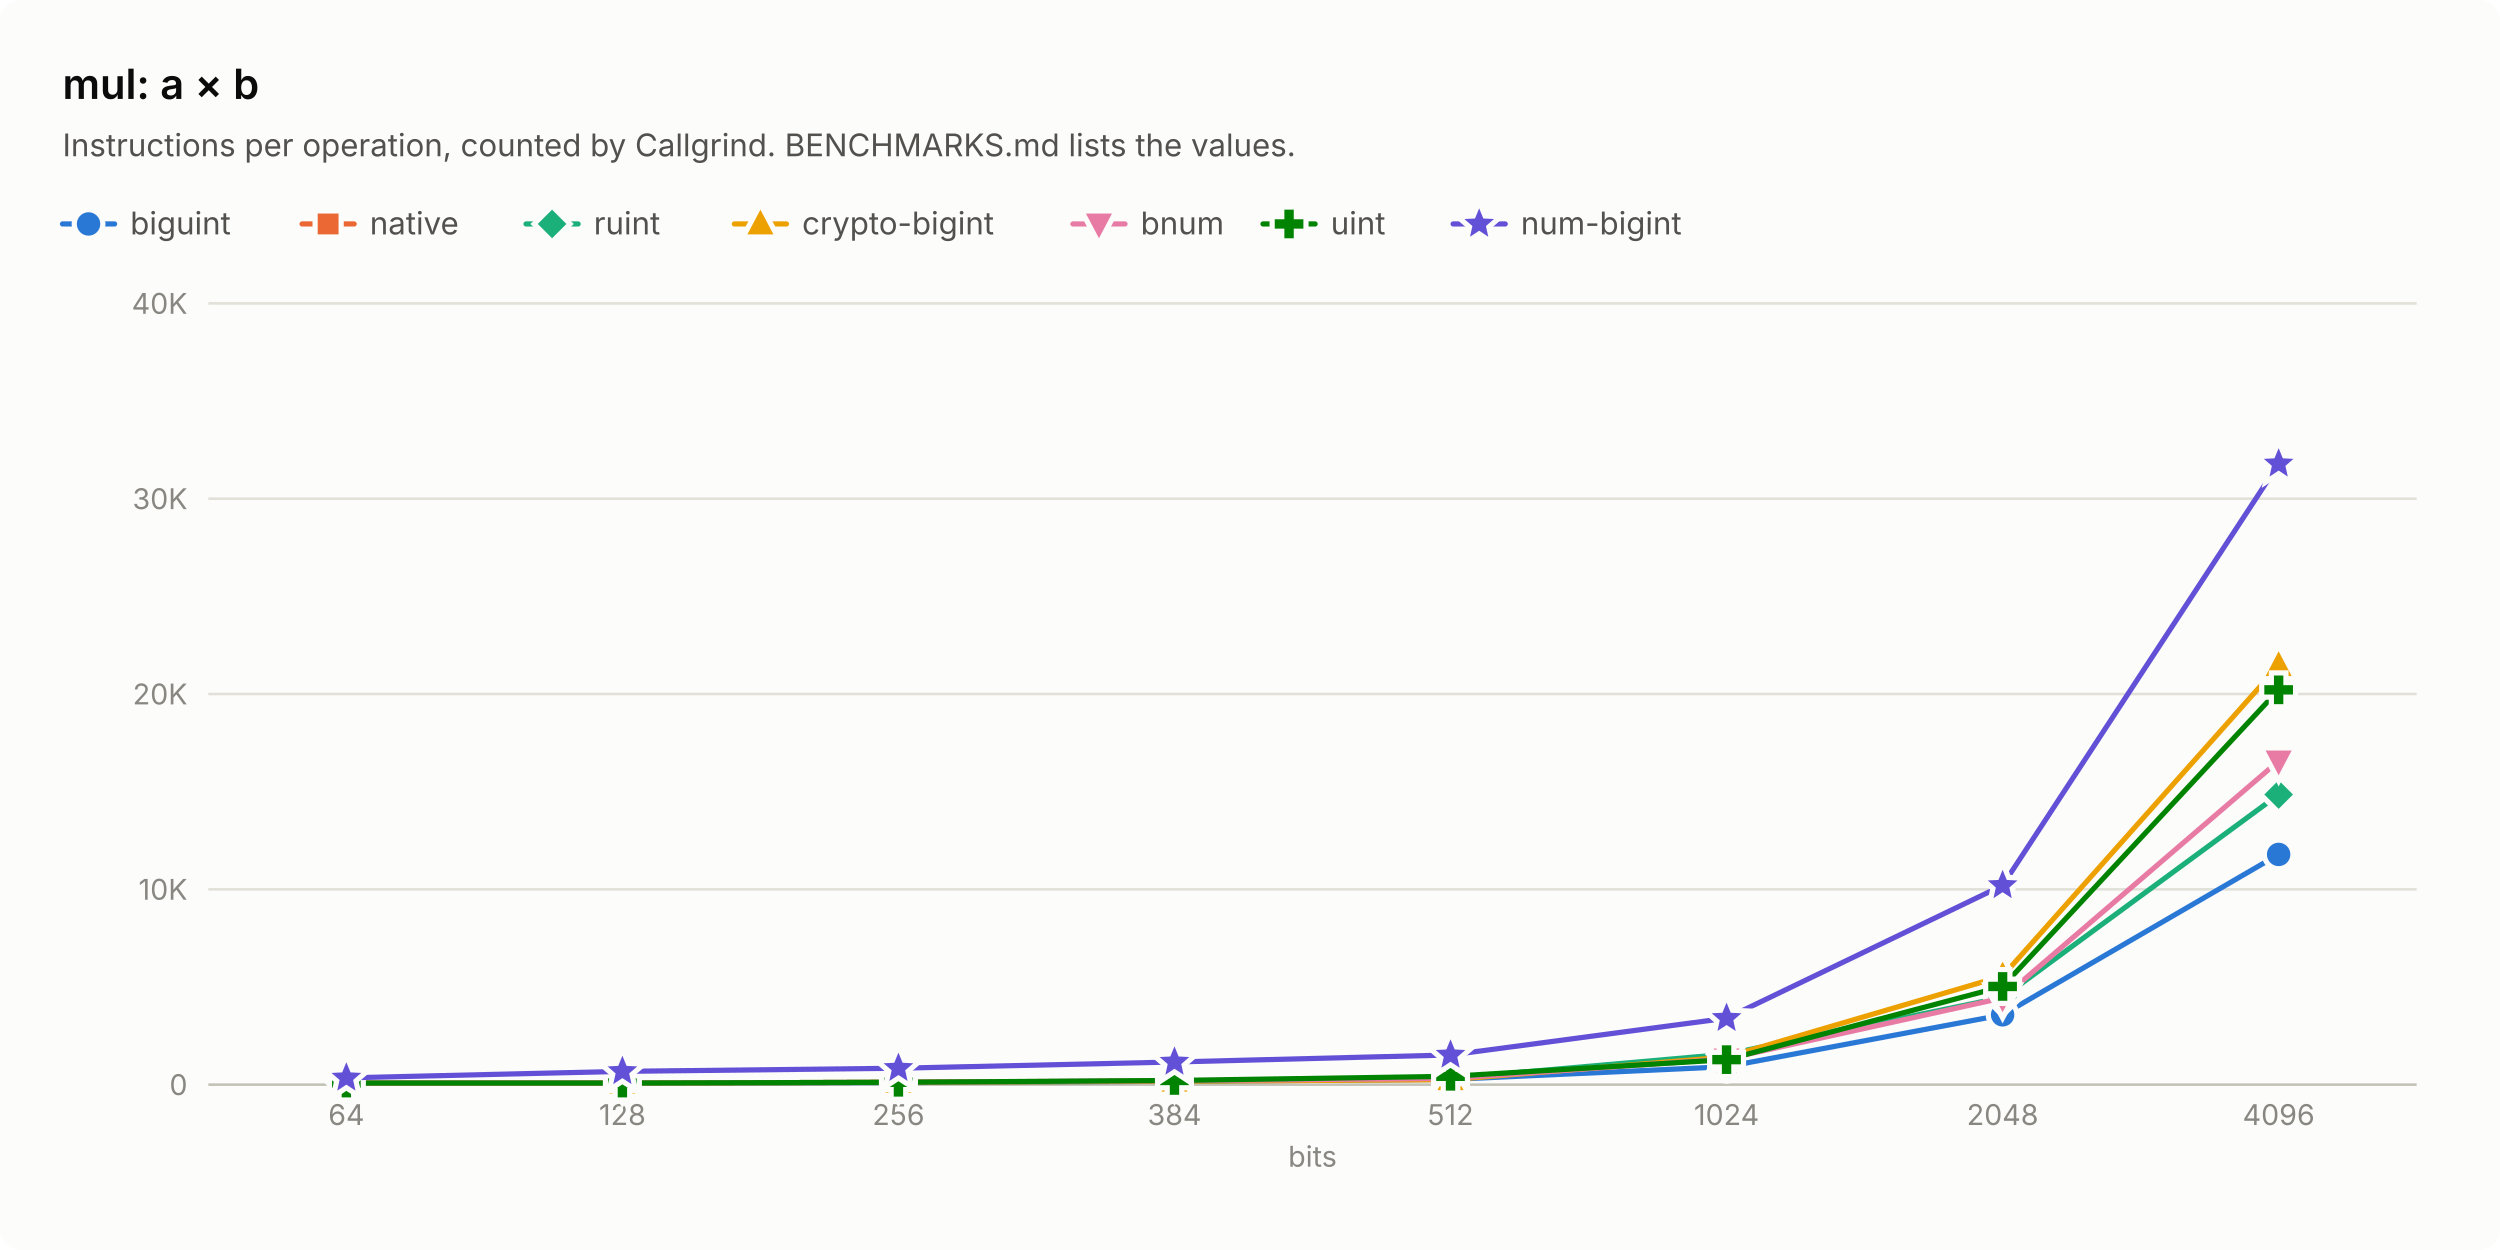
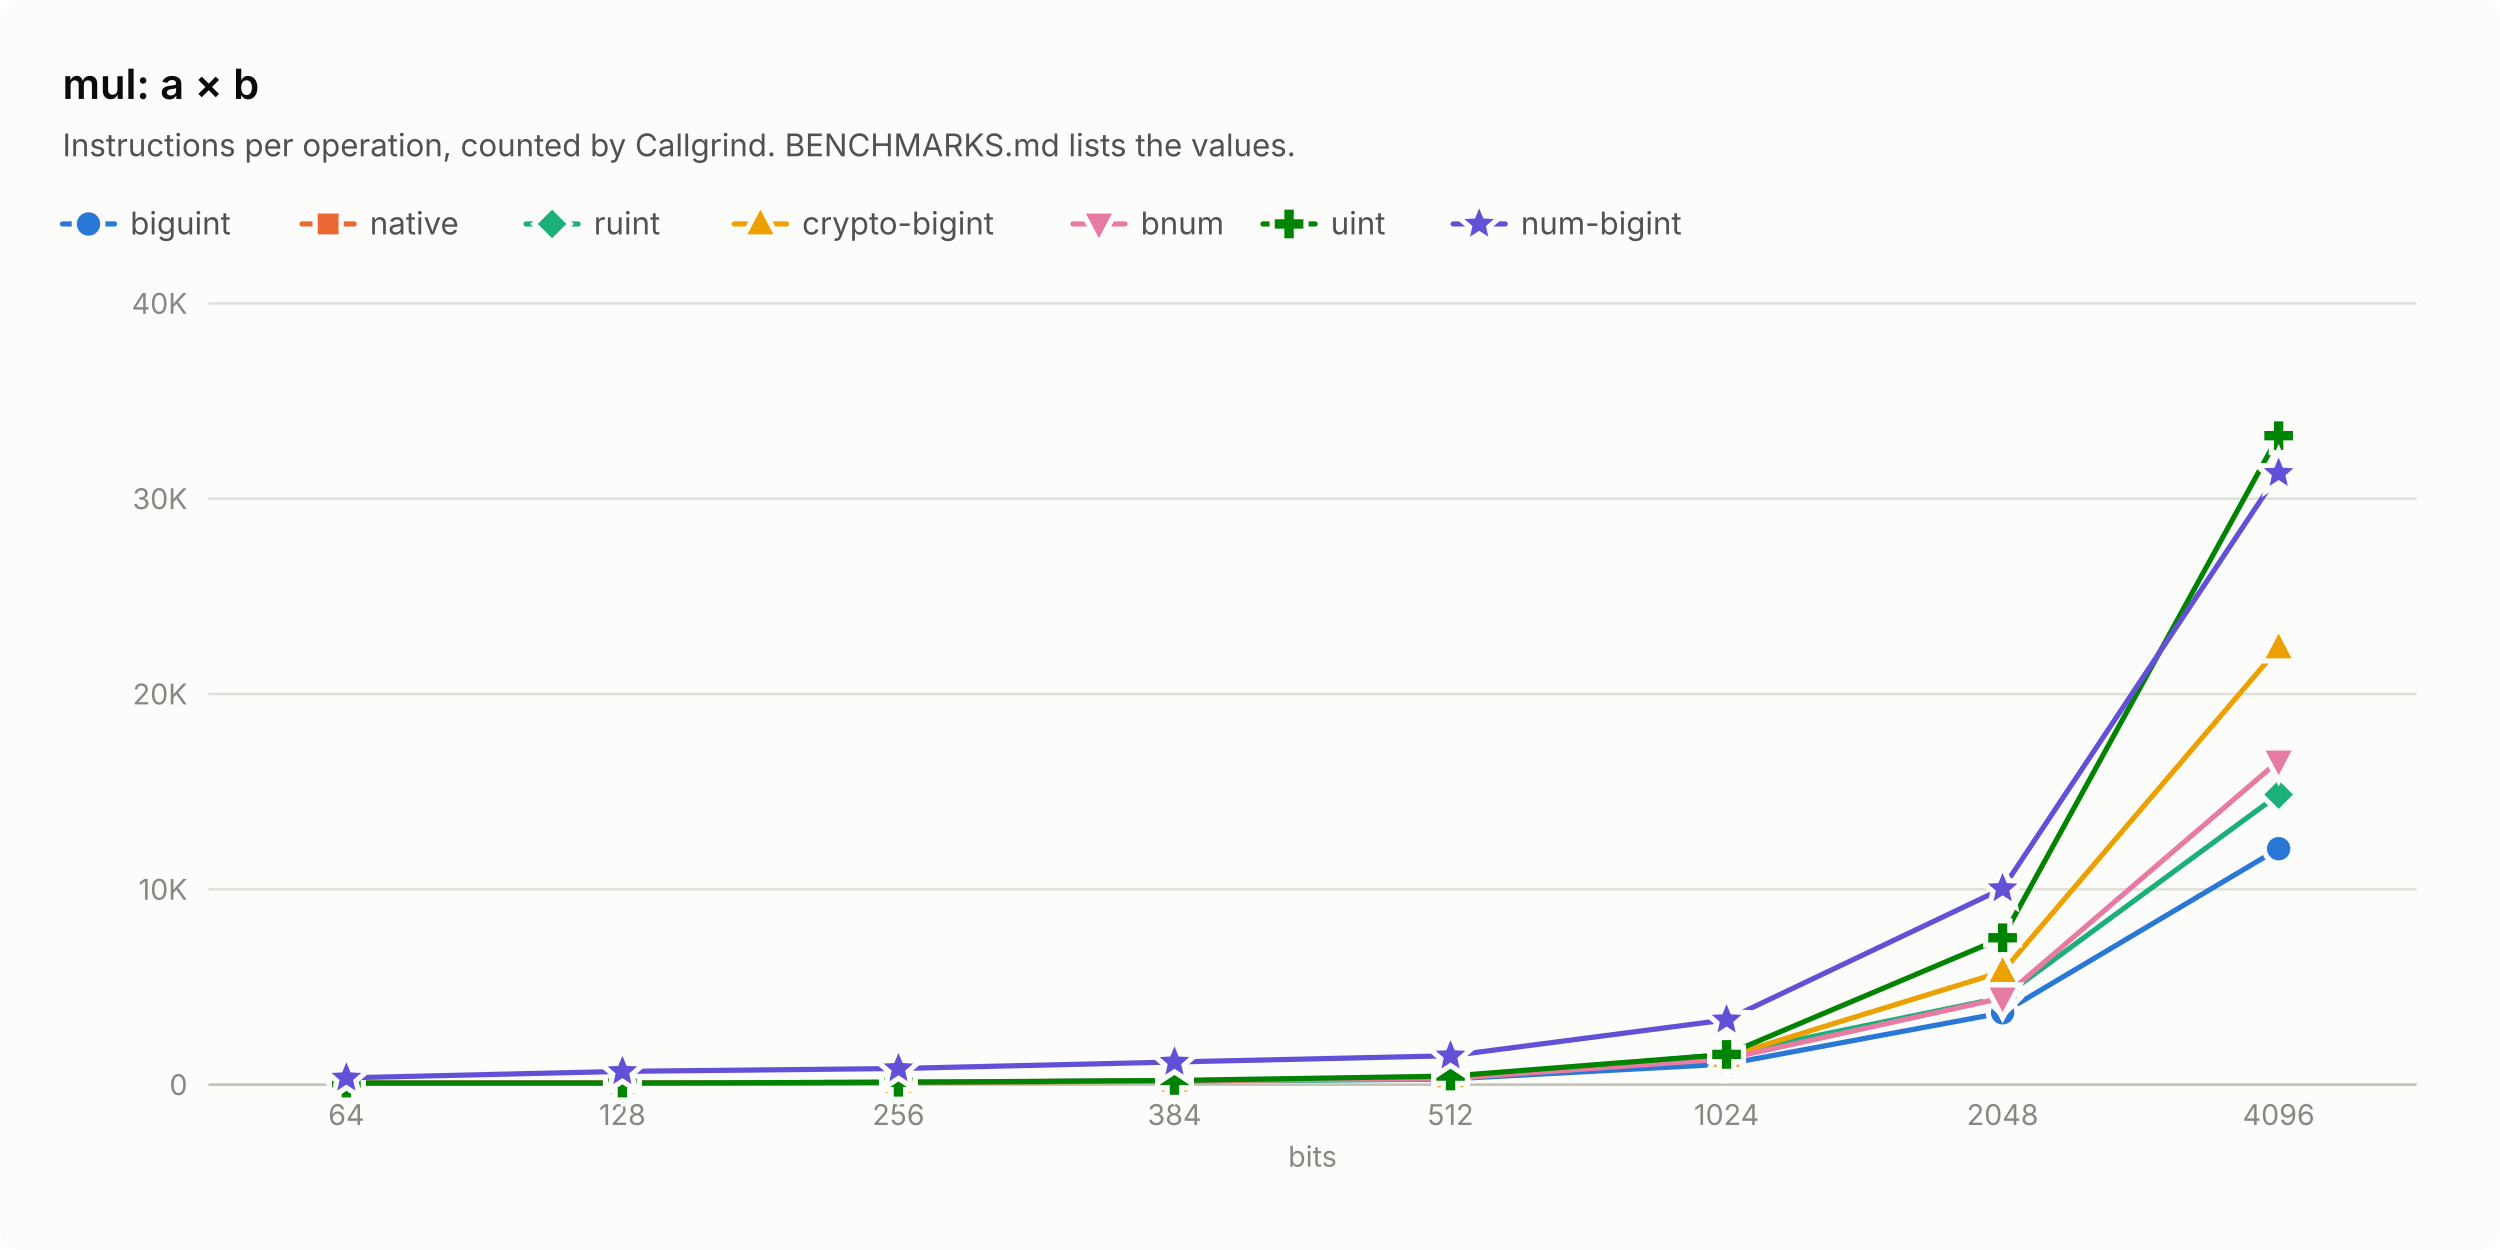
<svg xmlns="http://www.w3.org/2000/svg" width="960" height="480" viewBox="0 0 960 480" role="img" aria-labelledby="title description">
  <style>.grid,.axis{stroke-width:1}.title{font:600 16px system-ui, -apple-system, "Segoe UI", sans-serif}.subtitle,.legend{font:12px system-ui, -apple-system, "Segoe UI", sans-serif}.tick{font:11px system-ui, -apple-system, "Segoe UI", sans-serif;font-variant-numeric:tabular-nums}.line{fill:none;stroke-width:2;stroke-linejoin:round;stroke-linecap:round}.marker{stroke-width:4;paint-order:stroke}.surface{fill:#fcfcfb}.grid{stroke:#e1e0d9}.axis{stroke:#c3c2b7}.title{fill:#0b0b0b}.subtitle,.legend{fill:#52514e}.tick{fill:#898781}.marker{stroke:#fcfcfb}.c0 .line{stroke:#2a78d6}.c0 .marker{fill:#2a78d6}.c1 .line{stroke:#eb6834}.c1 .marker{fill:#eb6834}.c2 .line{stroke:#1baf7a}.c2 .marker{fill:#1baf7a}.c3 .line{stroke:#eda100}.c3 .marker{fill:#eda100}.c4 .line{stroke:#e87ba4}.c4 .marker{fill:#e87ba4}.c5 .line{stroke:#008300}.c5 .marker{fill:#008300}.c6 .line{stroke:#6250d6}.c6 .marker{fill:#6250d6}@media (prefers-color-scheme: dark){.surface{fill:#1a1a19}.grid{stroke:#2c2c2a}.axis{stroke:#383835}.title{fill:#f0efec}.subtitle,.legend{fill:#c3c2b7}.tick{fill:#898781}.marker{stroke:#1a1a19}.c0 .line{stroke:#3987e5}.c0 .marker{fill:#3987e5}.c1 .line{stroke:#d95926}.c1 .marker{fill:#d95926}.c2 .line{stroke:#199e70}.c2 .marker{fill:#199e70}.c3 .line{stroke:#c98500}.c3 .marker{fill:#c98500}.c4 .line{stroke:#d55181}.c4 .marker{fill:#d55181}.c5 .line{stroke:#008300}.c5 .marker{fill:#008300}.c6 .line{stroke:#9085e9}.c6 .marker{fill:#9085e9}}</style>
  <rect class="surface" width="960" height="480" rx="8" />
  <text class="title" x="24" y="38">mul: a × b</text>
  <text class="subtitle" x="24" y="60">Instructions per operation, counted by Callgrind. BENCHMARKS.md lists the values.</text>
  <g class="c0">
    <path class="line" d="M24,86h20" />
    <path class="marker" transform="translate(34,86)" d="M0,-4.5A4.5,4.5 0 1 1 0,4.5A4.5,4.5 0 1 1 0,-4.5Z" />
  </g>
  <text class="legend" x="50" y="90">biguint</text>
  <g class="c1">
    <path class="line" d="M116,86h20" />
    <path class="marker" transform="translate(126,86)" d="M-4,-4H4V4H-4Z" />
  </g>
  <text class="legend" x="142" y="90">native</text>
  <g class="c2">
    <path class="line" d="M202,86h20" />
    <path class="marker" transform="translate(212,86)" d="M0,-5.5L5.5,0L0,5.5L-5.5,0Z" />
  </g>
  <text class="legend" x="228" y="90">ruint</text>
  <g class="c3">
    <path class="line" d="M282,86h20" />
    <path class="marker" transform="translate(292,86)" d="M0,-5.5L5,4H-5Z" />
  </g>
  <text class="legend" x="308" y="90">crypto-bigint</text>
  <g class="c4">
    <path class="line" d="M412,86h20" />
    <path class="marker" transform="translate(422,86)" d="M0,5.5L5,-4H-5Z" />
  </g>
  <text class="legend" x="438" y="90">bnum</text>
  <g class="c5">
    <path class="line" d="M485,86h20" />
    <path class="marker" transform="translate(495,86)" d="M-1.8,-5.5H1.8V-1.8H5.5V1.8H1.8V5.5H-1.8V1.8H-5.5V-1.8H-1.8Z" />
  </g>
  <text class="legend" x="511" y="90">uint</text>
  <g class="c6">
    <path class="line" d="M558,86h20" />
    <path class="marker" transform="translate(568,86)" d="M0,-6L1.6,-2.1L5.7,-1.9L2.6,0.8L3.5,4.9L0,2.6L-3.5,4.9L-2.6,0.8L-5.7,-1.9L-1.6,-2.1Z" />
  </g>
  <text class="legend" x="584" y="90">num-bigint</text>
  <text class="tick" x="72" y="420.5" text-anchor="end">0</text>
  <path class="grid" d="M80,341.5H928" />
  <text class="tick" x="72" y="345.5" text-anchor="end">10K</text>
  <path class="grid" d="M80,266.5H928" />
  <text class="tick" x="72" y="270.5" text-anchor="end">20K</text>
  <path class="grid" d="M80,191.5H928" />
  <text class="tick" x="72" y="195.5" text-anchor="end">30K</text>
  <path class="grid" d="M80,116.5H928" />
  <text class="tick" x="72" y="120.5" text-anchor="end">40K</text>
  <path class="axis" d="M80,416.5H928" />
  <text class="tick" x="133.0" y="432" text-anchor="middle">64</text>
  <text class="tick" x="239.0" y="432" text-anchor="middle">128</text>
  <text class="tick" x="345.0" y="432" text-anchor="middle">256</text>
  <text class="tick" x="451.0" y="432" text-anchor="middle">384</text>
  <text class="tick" x="557.0" y="432" text-anchor="middle">512</text>
  <text class="tick" x="663.0" y="432" text-anchor="middle">1024</text>
  <text class="tick" x="769.0" y="432" text-anchor="middle">2048</text>
  <text class="tick" x="875.0" y="432" text-anchor="middle">4096</text>
  <text class="tick" x="504.0" y="448" text-anchor="middle">bits</text>
  <g class="c0">
-     <path class="line" d="M133.0,415.9L239.0,415.9L345.0,415.7L451.0,415.2L557.0,414.5L663.0,409.6L769.0,389.7L875.0,328.1" />
+     <path class="line" d="M133.0,415.9L239.0,415.9L345.0,415.7L451.0,415.0L557.0,414.3L663.0,408.6L769.0,388.9L875.0,325.9" />
    <path class="marker" transform="translate(133.0,415.9)" d="M0,-4.5A4.5,4.5 0 1 1 0,4.5A4.5,4.5 0 1 1 0,-4.5Z" />
    <path class="marker" transform="translate(239.0,415.9)" d="M0,-4.5A4.5,4.5 0 1 1 0,4.5A4.5,4.5 0 1 1 0,-4.5Z" />
    <path class="marker" transform="translate(345.0,415.7)" d="M0,-4.5A4.5,4.5 0 1 1 0,4.5A4.5,4.5 0 1 1 0,-4.5Z" />
-     <path class="marker" transform="translate(451.0,415.2)" d="M0,-4.5A4.5,4.5 0 1 1 0,4.5A4.5,4.5 0 1 1 0,-4.5Z" />
-     <path class="marker" transform="translate(557.0,414.5)" d="M0,-4.5A4.5,4.5 0 1 1 0,4.5A4.5,4.5 0 1 1 0,-4.5Z" />
-     <path class="marker" transform="translate(663.0,409.6)" d="M0,-4.5A4.5,4.5 0 1 1 0,4.5A4.5,4.5 0 1 1 0,-4.5Z" />
-     <path class="marker" transform="translate(769.0,389.7)" d="M0,-4.5A4.5,4.5 0 1 1 0,4.5A4.5,4.5 0 1 1 0,-4.5Z" />
-     <path class="marker" transform="translate(875.0,328.1)" d="M0,-4.5A4.5,4.5 0 1 1 0,4.5A4.5,4.5 0 1 1 0,-4.5Z" />
+     <path class="marker" transform="translate(451.0,415.0)" d="M0,-4.5A4.5,4.5 0 1 1 0,4.5A4.5,4.5 0 1 1 0,-4.5Z" />
+     <path class="marker" transform="translate(557.0,414.3)" d="M0,-4.5A4.5,4.5 0 1 1 0,4.5A4.5,4.5 0 1 1 0,-4.5Z" />
+     <path class="marker" transform="translate(663.0,408.6)" d="M0,-4.5A4.5,4.5 0 1 1 0,4.5A4.5,4.5 0 1 1 0,-4.5Z" />
+     <path class="marker" transform="translate(769.0,388.9)" d="M0,-4.5A4.5,4.5 0 1 1 0,4.5A4.5,4.5 0 1 1 0,-4.5Z" />
+     <path class="marker" transform="translate(875.0,325.9)" d="M0,-4.5A4.5,4.5 0 1 1 0,4.5A4.5,4.5 0 1 1 0,-4.5Z" />
  </g>
  <g class="c1">
    <path class="line" d="M133.0,415.9L239.0,415.9" />
    <path class="marker" transform="translate(133.0,415.9)" d="M-4,-4H4V4H-4Z" />
    <path class="marker" transform="translate(239.0,415.9)" d="M-4,-4H4V4H-4Z" />
  </g>
  <g class="c2">
-     <path class="line" d="M133.0,415.9L239.0,415.9L345.0,415.6L451.0,415.1L557.0,414.1L663.0,404.8L769.0,383.0L875.0,305.1" />
+     <path class="line" d="M133.0,415.9L239.0,415.9L345.0,415.6L451.0,415.1L557.0,414.4L663.0,404.8L769.0,383.0L875.0,305.1" />
    <path class="marker" transform="translate(133.0,415.9)" d="M0,-5.5L5.5,0L0,5.5L-5.5,0Z" />
    <path class="marker" transform="translate(239.0,415.9)" d="M0,-5.5L5.5,0L0,5.5L-5.5,0Z" />
    <path class="marker" transform="translate(345.0,415.6)" d="M0,-5.5L5.5,0L0,5.5L-5.5,0Z" />
    <path class="marker" transform="translate(451.0,415.1)" d="M0,-5.5L5.5,0L0,5.5L-5.5,0Z" />
-     <path class="marker" transform="translate(557.0,414.1)" d="M0,-5.5L5.5,0L0,5.5L-5.5,0Z" />
+     <path class="marker" transform="translate(557.0,414.4)" d="M0,-5.5L5.5,0L0,5.5L-5.5,0Z" />
    <path class="marker" transform="translate(663.0,404.8)" d="M0,-5.5L5.5,0L0,5.5L-5.5,0Z" />
    <path class="marker" transform="translate(769.0,383.0)" d="M0,-5.5L5.5,0L0,5.5L-5.5,0Z" />
    <path class="marker" transform="translate(875.0,305.1)" d="M0,-5.5L5.5,0L0,5.5L-5.5,0Z" />
  </g>
  <g class="c3">
-     <path class="line" d="M133.0,415.9L239.0,415.9L345.0,415.6L451.0,415.2L557.0,414.6L663.0,405.9L769.0,374.8L875.0,255.6" />
+     <path class="line" d="M133.0,415.9L239.0,415.9L345.0,415.6L451.0,415.2L557.0,413.5L663.0,405.7L769.0,373.1L875.0,248.8" />
    <path class="marker" transform="translate(133.0,415.9)" d="M0,-5.5L5,4H-5Z" />
    <path class="marker" transform="translate(239.0,415.9)" d="M0,-5.5L5,4H-5Z" />
    <path class="marker" transform="translate(345.0,415.6)" d="M0,-5.5L5,4H-5Z" />
    <path class="marker" transform="translate(451.0,415.2)" d="M0,-5.5L5,4H-5Z" />
-     <path class="marker" transform="translate(557.0,414.6)" d="M0,-5.5L5,4H-5Z" />
-     <path class="marker" transform="translate(663.0,405.9)" d="M0,-5.5L5,4H-5Z" />
-     <path class="marker" transform="translate(769.0,374.8)" d="M0,-5.5L5,4H-5Z" />
-     <path class="marker" transform="translate(875.0,255.6)" d="M0,-5.5L5,4H-5Z" />
+     <path class="marker" transform="translate(557.0,413.5)" d="M0,-5.5L5,4H-5Z" />
+     <path class="marker" transform="translate(663.0,405.7)" d="M0,-5.5L5,4H-5Z" />
+     <path class="marker" transform="translate(769.0,373.1)" d="M0,-5.5L5,4H-5Z" />
+     <path class="marker" transform="translate(875.0,248.8)" d="M0,-5.5L5,4H-5Z" />
  </g>
  <g class="c4">
    <path class="line" d="M133.0,415.9L239.0,415.9L345.0,415.6L451.0,415.0L557.0,414.1L663.0,406.6L769.0,383.2L875.0,292.2" />
    <path class="marker" transform="translate(133.0,415.9)" d="M0,5.5L5,-4H-5Z" />
    <path class="marker" transform="translate(239.0,415.9)" d="M0,5.5L5,-4H-5Z" />
    <path class="marker" transform="translate(345.0,415.6)" d="M0,5.5L5,-4H-5Z" />
    <path class="marker" transform="translate(451.0,415.0)" d="M0,5.5L5,-4H-5Z" />
    <path class="marker" transform="translate(557.0,414.1)" d="M0,5.5L5,-4H-5Z" />
    <path class="marker" transform="translate(663.0,406.6)" d="M0,5.5L5,-4H-5Z" />
    <path class="marker" transform="translate(769.0,383.2)" d="M0,5.5L5,-4H-5Z" />
    <path class="marker" transform="translate(875.0,292.2)" d="M0,5.5L5,-4H-5Z" />
  </g>
  <g class="c5">
-     <path class="line" d="M133.0,415.9L239.0,415.9L345.0,415.6L451.0,414.9L557.0,413.3L663.0,406.9L769.0,378.8L875.0,264.9" />
+     <path class="line" d="M133.0,415.9L239.0,415.9L345.0,415.6L451.0,414.9L557.0,413.2L663.0,404.9L769.0,360.1L875.0,167.3" />
    <path class="marker" transform="translate(133.0,415.9)" d="M-1.8,-5.5H1.8V-1.8H5.5V1.8H1.8V5.5H-1.8V1.8H-5.5V-1.8H-1.8Z" />
    <path class="marker" transform="translate(239.0,415.9)" d="M-1.8,-5.5H1.8V-1.8H5.5V1.8H1.8V5.5H-1.8V1.8H-5.5V-1.8H-1.8Z" />
    <path class="marker" transform="translate(345.0,415.6)" d="M-1.8,-5.5H1.8V-1.8H5.5V1.8H1.8V5.5H-1.8V1.8H-5.5V-1.8H-1.8Z" />
    <path class="marker" transform="translate(451.0,414.9)" d="M-1.8,-5.5H1.8V-1.8H5.5V1.8H1.8V5.5H-1.8V1.8H-5.5V-1.8H-1.8Z" />
-     <path class="marker" transform="translate(557.0,413.3)" d="M-1.8,-5.5H1.8V-1.8H5.5V1.8H1.8V5.5H-1.8V1.8H-5.5V-1.8H-1.8Z" />
-     <path class="marker" transform="translate(663.0,406.9)" d="M-1.8,-5.5H1.8V-1.8H5.5V1.8H1.8V5.5H-1.8V1.8H-5.5V-1.8H-1.8Z" />
-     <path class="marker" transform="translate(769.0,378.8)" d="M-1.8,-5.5H1.8V-1.8H5.5V1.8H1.8V5.5H-1.8V1.8H-5.5V-1.8H-1.8Z" />
-     <path class="marker" transform="translate(875.0,264.9)" d="M-1.8,-5.5H1.8V-1.8H5.5V1.8H1.8V5.5H-1.8V1.8H-5.5V-1.8H-1.8Z" />
+     <path class="marker" transform="translate(557.0,413.2)" d="M-1.8,-5.5H1.8V-1.8H5.5V1.8H1.8V5.5H-1.8V1.8H-5.5V-1.8H-1.8Z" />
+     <path class="marker" transform="translate(663.0,404.9)" d="M-1.8,-5.5H1.8V-1.8H5.5V1.8H1.8V5.5H-1.8V1.8H-5.5V-1.8H-1.8Z" />
+     <path class="marker" transform="translate(769.0,360.1)" d="M-1.8,-5.5H1.8V-1.8H5.5V1.8H1.8V5.5H-1.8V1.8H-5.5V-1.8H-1.8Z" />
+     <path class="marker" transform="translate(875.0,167.3)" d="M-1.8,-5.5H1.8V-1.8H5.5V1.8H1.8V5.5H-1.8V1.8H-5.5V-1.8H-1.8Z" />
  </g>
  <g class="c6">
-     <path class="line" d="M133.0,413.9L239.0,411.4L345.0,410.2L451.0,407.8L557.0,405.1L663.0,391.0L769.0,340.0L875.0,178.1" />
+     <path class="line" d="M133.0,413.9L239.0,411.4L345.0,410.3L451.0,407.8L557.0,405.4L663.0,391.6L769.0,341.2L875.0,181.7" />
    <path class="marker" transform="translate(133.0,413.9)" d="M0,-6L1.6,-2.1L5.7,-1.9L2.6,0.8L3.5,4.9L0,2.6L-3.5,4.9L-2.6,0.8L-5.7,-1.9L-1.6,-2.1Z" />
    <path class="marker" transform="translate(239.0,411.4)" d="M0,-6L1.6,-2.1L5.7,-1.9L2.6,0.8L3.5,4.9L0,2.6L-3.5,4.9L-2.6,0.8L-5.7,-1.9L-1.6,-2.1Z" />
-     <path class="marker" transform="translate(345.0,410.2)" d="M0,-6L1.6,-2.1L5.7,-1.9L2.6,0.8L3.5,4.9L0,2.6L-3.5,4.9L-2.6,0.8L-5.7,-1.9L-1.6,-2.1Z" />
+     <path class="marker" transform="translate(345.0,410.3)" d="M0,-6L1.6,-2.1L5.7,-1.9L2.6,0.8L3.5,4.9L0,2.6L-3.5,4.9L-2.6,0.8L-5.7,-1.9L-1.6,-2.1Z" />
    <path class="marker" transform="translate(451.0,407.8)" d="M0,-6L1.6,-2.1L5.7,-1.9L2.6,0.8L3.5,4.9L0,2.6L-3.5,4.9L-2.6,0.8L-5.7,-1.9L-1.6,-2.1Z" />
-     <path class="marker" transform="translate(557.0,405.1)" d="M0,-6L1.6,-2.1L5.7,-1.9L2.6,0.8L3.5,4.9L0,2.6L-3.5,4.9L-2.6,0.8L-5.7,-1.9L-1.6,-2.1Z" />
-     <path class="marker" transform="translate(663.0,391.0)" d="M0,-6L1.6,-2.1L5.7,-1.9L2.6,0.8L3.5,4.9L0,2.6L-3.5,4.9L-2.6,0.8L-5.7,-1.9L-1.6,-2.1Z" />
-     <path class="marker" transform="translate(769.0,340.0)" d="M0,-6L1.6,-2.1L5.7,-1.9L2.6,0.8L3.5,4.9L0,2.6L-3.5,4.9L-2.6,0.8L-5.7,-1.9L-1.6,-2.1Z" />
-     <path class="marker" transform="translate(875.0,178.1)" d="M0,-6L1.6,-2.1L5.7,-1.9L2.6,0.8L3.5,4.9L0,2.6L-3.5,4.9L-2.6,0.8L-5.7,-1.9L-1.6,-2.1Z" />
+     <path class="marker" transform="translate(557.0,405.4)" d="M0,-6L1.6,-2.1L5.7,-1.9L2.6,0.8L3.5,4.9L0,2.6L-3.5,4.9L-2.6,0.8L-5.7,-1.9L-1.6,-2.1Z" />
+     <path class="marker" transform="translate(663.0,391.6)" d="M0,-6L1.6,-2.1L5.7,-1.9L2.6,0.8L3.5,4.9L0,2.6L-3.5,4.9L-2.6,0.8L-5.7,-1.9L-1.6,-2.1Z" />
+     <path class="marker" transform="translate(769.0,341.2)" d="M0,-6L1.6,-2.1L5.7,-1.9L2.6,0.8L3.5,4.9L0,2.6L-3.5,4.9L-2.6,0.8L-5.7,-1.9L-1.6,-2.1Z" />
+     <path class="marker" transform="translate(875.0,181.7)" d="M0,-6L1.6,-2.1L5.7,-1.9L2.6,0.8L3.5,4.9L0,2.6L-3.5,4.9L-2.6,0.8L-5.7,-1.9L-1.6,-2.1Z" />
  </g>
</svg>
